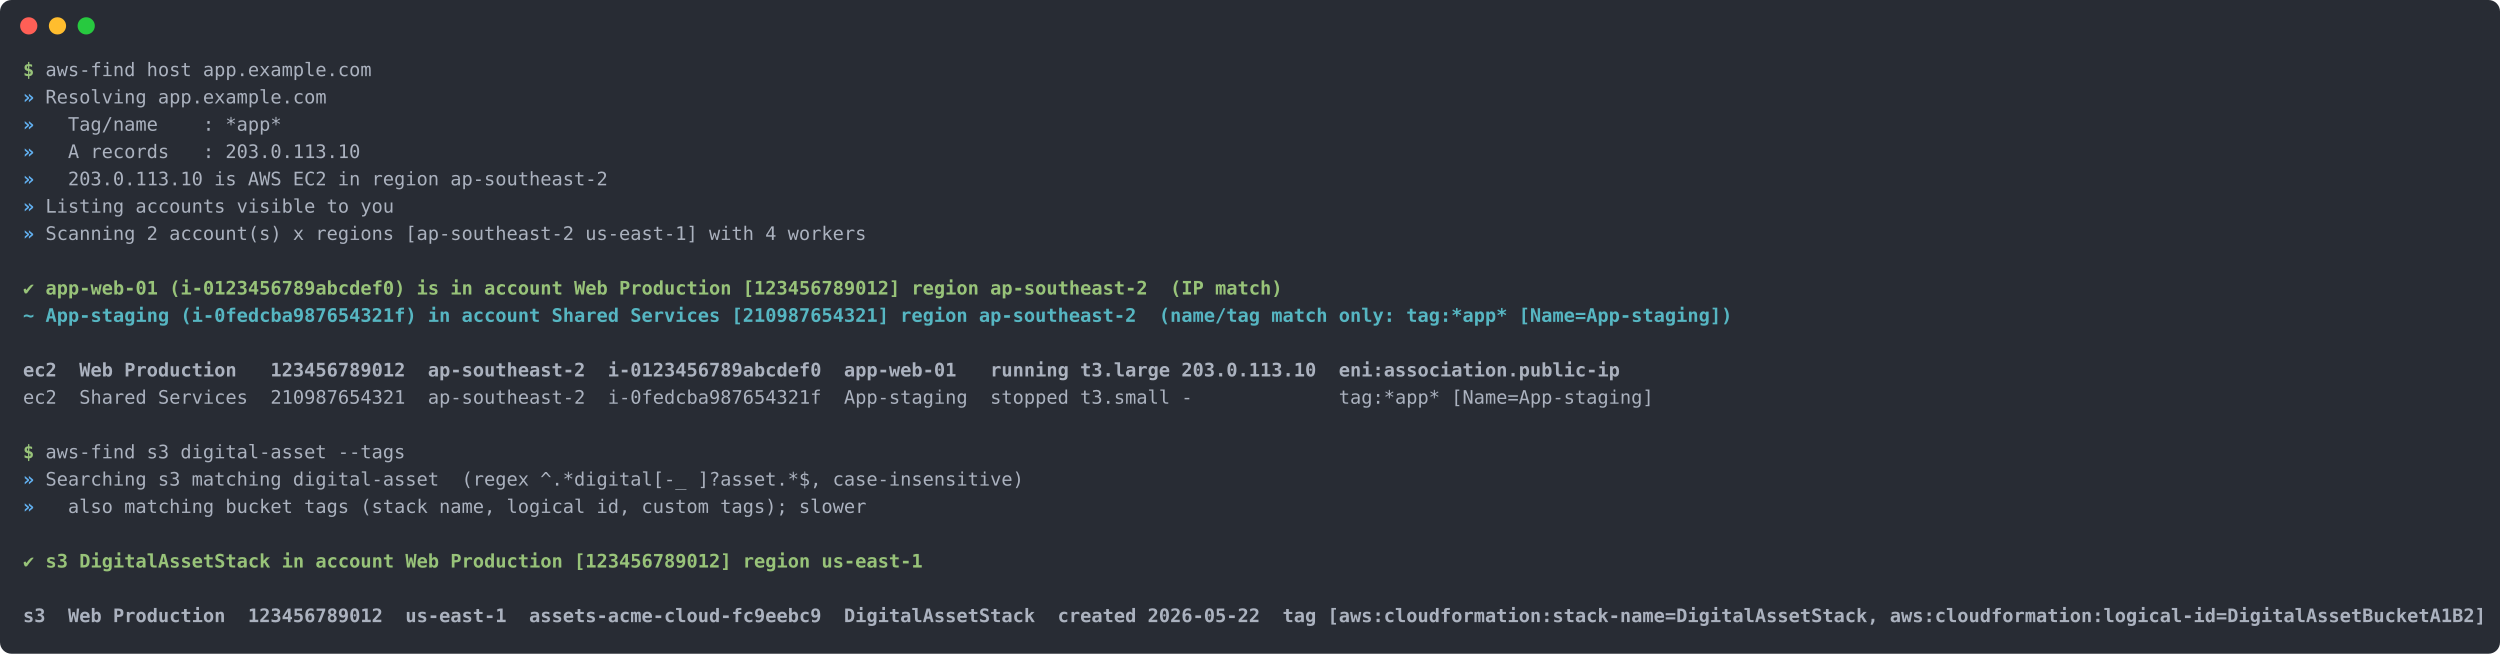
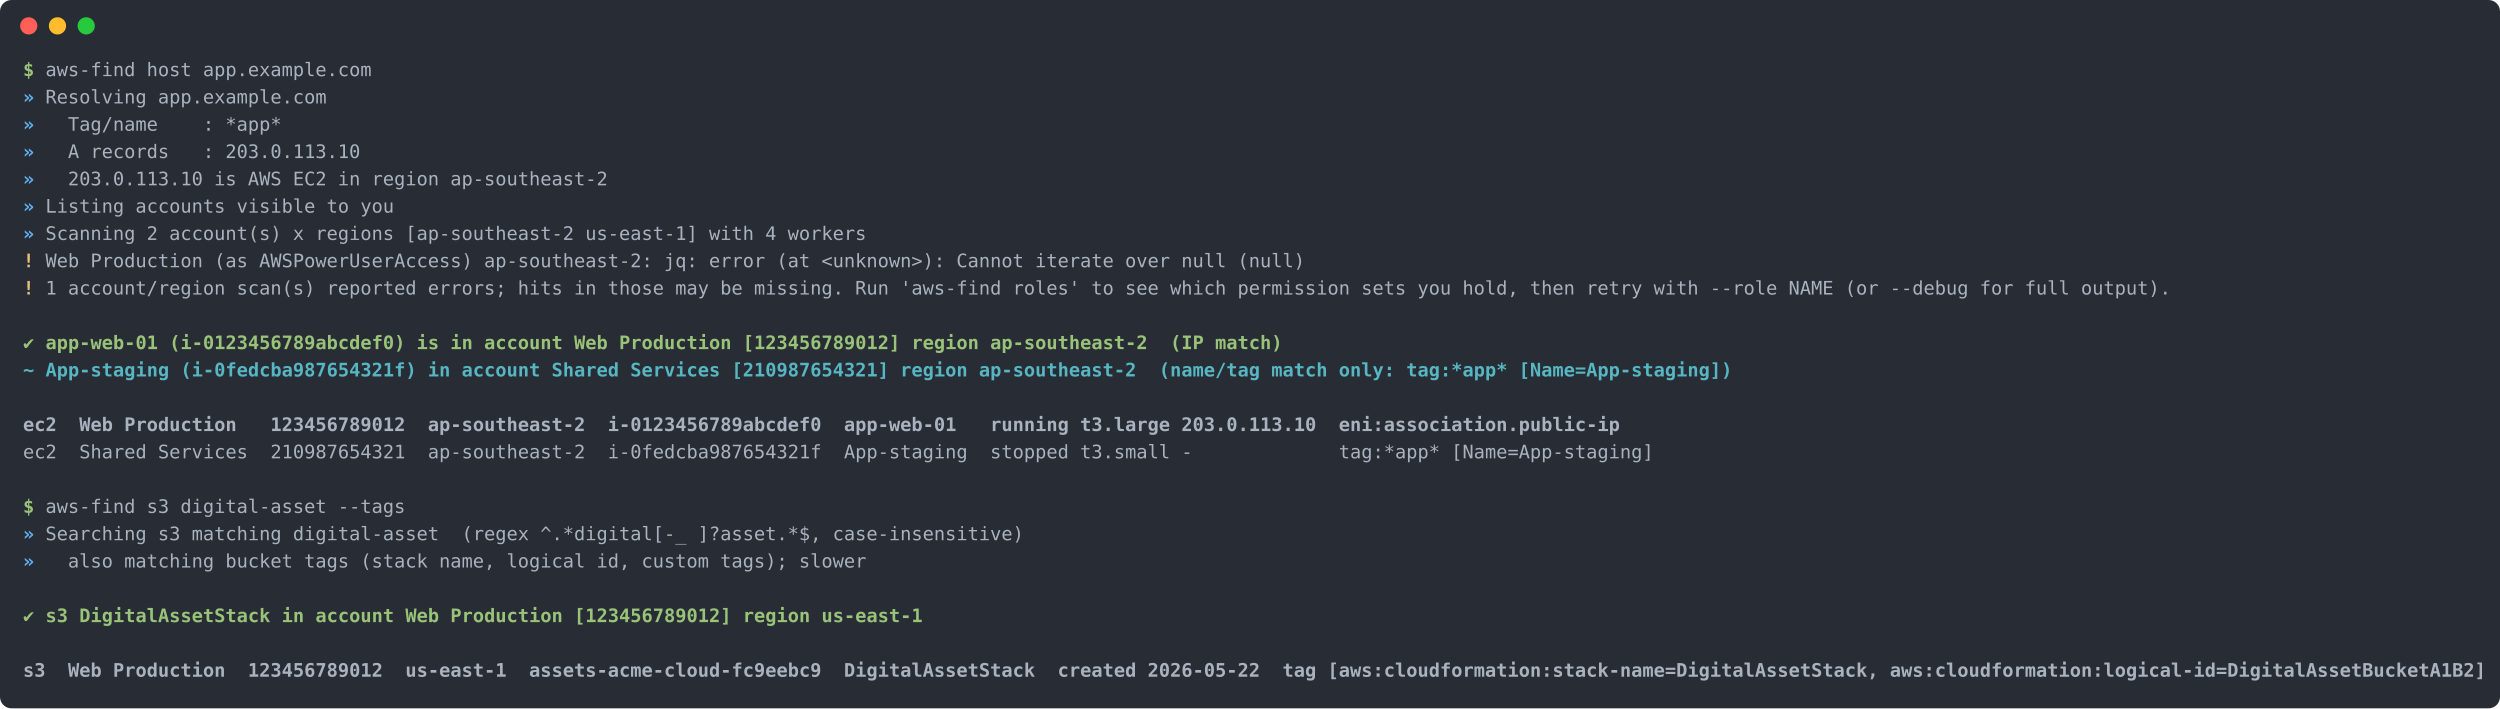
- <svg xmlns="http://www.w3.org/2000/svg" width="1740" height="455" font-family="SFMono-Regular,Menlo,Consolas,monospace" font-size="13">
+ <svg xmlns="http://www.w3.org/2000/svg" width="1740" height="493" font-family="SFMono-Regular,Menlo,Consolas,monospace" font-size="13">
  <rect width="100%" height="100%" rx="8" fill="#282c34" />
  <circle cx="20" cy="18" r="6" fill="#ff5f56" />
  <circle cx="40" cy="18" r="6" fill="#ffbd2e" />
  <circle cx="60" cy="18" r="6" fill="#27c93f" />
  <text y="53" xml:space="preserve">
    <tspan x="16" fill="#98c379" font-weight="bold">$</tspan>
    <tspan x="23.8" fill="#abb2bf"> aws-find host app.example.com</tspan>
  </text>
  <text y="72" xml:space="preserve">
    <tspan x="16" fill="#61afef" font-weight="bold">»</tspan>
    <tspan x="23.8" fill="#abb2bf"> Resolving app.example.com</tspan>
  </text>
  <text y="91" xml:space="preserve">
    <tspan x="16" fill="#61afef" font-weight="bold">»</tspan>
    <tspan x="23.8" fill="#abb2bf">   Tag/name    : *app*</tspan>
  </text>
  <text y="110" xml:space="preserve">
    <tspan x="16" fill="#61afef" font-weight="bold">»</tspan>
    <tspan x="23.8" fill="#abb2bf">   A records   : 203.0.113.10</tspan>
  </text>
  <text y="129" xml:space="preserve">
    <tspan x="16" fill="#61afef" font-weight="bold">»</tspan>
    <tspan x="23.8" fill="#abb2bf">   203.0.113.10 is AWS EC2 in region ap-southeast-2</tspan>
  </text>
  <text y="148" xml:space="preserve">
    <tspan x="16" fill="#61afef" font-weight="bold">»</tspan>
    <tspan x="23.8" fill="#abb2bf"> Listing accounts visible to you</tspan>
  </text>
  <text y="167" xml:space="preserve">
    <tspan x="16" fill="#61afef" font-weight="bold">»</tspan>
    <tspan x="23.8" fill="#abb2bf"> Scanning 2 account(s) x regions [ap-southeast-2 us-east-1] with 4 workers</tspan>
  </text>
  <text y="186" xml:space="preserve">
+     <tspan x="16" fill="#e5c07b" font-weight="bold">!</tspan>
+     <tspan x="23.8" fill="#abb2bf"> Web Production (as AWSPowerUserAccess) ap-southeast-2: jq: error (at &lt;unknown&gt;): Cannot iterate over null (null)</tspan>
+   </text>
+   <text y="205" xml:space="preserve">
+     <tspan x="16" fill="#e5c07b" font-weight="bold">!</tspan>
+     <tspan x="23.8" fill="#abb2bf"> 1 account/region scan(s) reported errors; hits in those may be missing. Run 'aws-find roles' to see which permission sets you hold, then retry with --role NAME (or --debug for full output).</tspan>
+   </text>
+   <text y="224" xml:space="preserve">
</text>
-   <text y="205" xml:space="preserve">
+   <text y="243" xml:space="preserve">
    <tspan x="16" fill="#98c379" font-weight="bold">✔ app-web-01 (i-0123456789abcdef0) is in account Web Production [123456789012] region ap-southeast-2  (IP match)</tspan>
  </text>
-   <text y="224" xml:space="preserve">
+   <text y="262" xml:space="preserve">
    <tspan x="16" fill="#56b6c2" font-weight="bold">~ App-staging (i-0fedcba987654321f) in account Shared Services [210987654321] region ap-southeast-2  (name/tag match only: tag:*app* [Name=App-staging])</tspan>
  </text>
-   <text y="243" xml:space="preserve">
+   <text y="281" xml:space="preserve">
</text>
-   <text y="262" xml:space="preserve">
+   <text y="300" xml:space="preserve">
    <tspan x="16" fill="#abb2bf" font-weight="bold">ec2  Web Production   123456789012  ap-southeast-2  i-0123456789abcdef0  app-web-01   running t3.large 203.0.113.10  eni:association.public-ip</tspan>
  </text>
-   <text y="281" xml:space="preserve">
+   <text y="319" xml:space="preserve">
    <tspan x="16" fill="#abb2bf">ec2  Shared Services  210987654321  ap-southeast-2  i-0fedcba987654321f  App-staging  stopped t3.small -             tag:*app* [Name=App-staging]</tspan>
  </text>
-   <text y="300" xml:space="preserve">
+   <text y="338" xml:space="preserve">
</text>
-   <text y="319" xml:space="preserve">
+   <text y="357" xml:space="preserve">
    <tspan x="16" fill="#98c379" font-weight="bold">$</tspan>
    <tspan x="23.8" fill="#abb2bf"> aws-find s3 digital-asset --tags</tspan>
  </text>
-   <text y="338" xml:space="preserve">
+   <text y="376" xml:space="preserve">
    <tspan x="16" fill="#61afef" font-weight="bold">»</tspan>
    <tspan x="23.8" fill="#abb2bf"> Searching s3 matching digital-asset  (regex ^.*digital[-_ ]?asset.*$, case-insensitive)</tspan>
  </text>
-   <text y="357" xml:space="preserve">
+   <text y="395" xml:space="preserve">
    <tspan x="16" fill="#61afef" font-weight="bold">»</tspan>
    <tspan x="23.8" fill="#abb2bf">   also matching bucket tags (stack name, logical id, custom tags); slower</tspan>
-   </text>
-   <text y="376" xml:space="preserve">
- </text>
-   <text y="395" xml:space="preserve">
-     <tspan x="16" fill="#98c379" font-weight="bold">✔ s3 DigitalAssetStack in account Web Production [123456789012] region us-east-1</tspan>
  </text>
  <text y="414" xml:space="preserve">
</text>
  <text y="433" xml:space="preserve">
+     <tspan x="16" fill="#98c379" font-weight="bold">✔ s3 DigitalAssetStack in account Web Production [123456789012] region us-east-1</tspan>
+   </text>
+   <text y="452" xml:space="preserve">
+ </text>
+   <text y="471" xml:space="preserve">
    <tspan x="16" fill="#abb2bf" font-weight="bold">s3  Web Production  123456789012  us-east-1  assets-acme-cloud-fc9eebc9  DigitalAssetStack  created 2026-05-22  tag [aws:cloudformation:stack-name=DigitalAssetStack, aws:cloudformation:logical-id=DigitalAssetBucketA1B2]</tspan>
  </text>
</svg>
